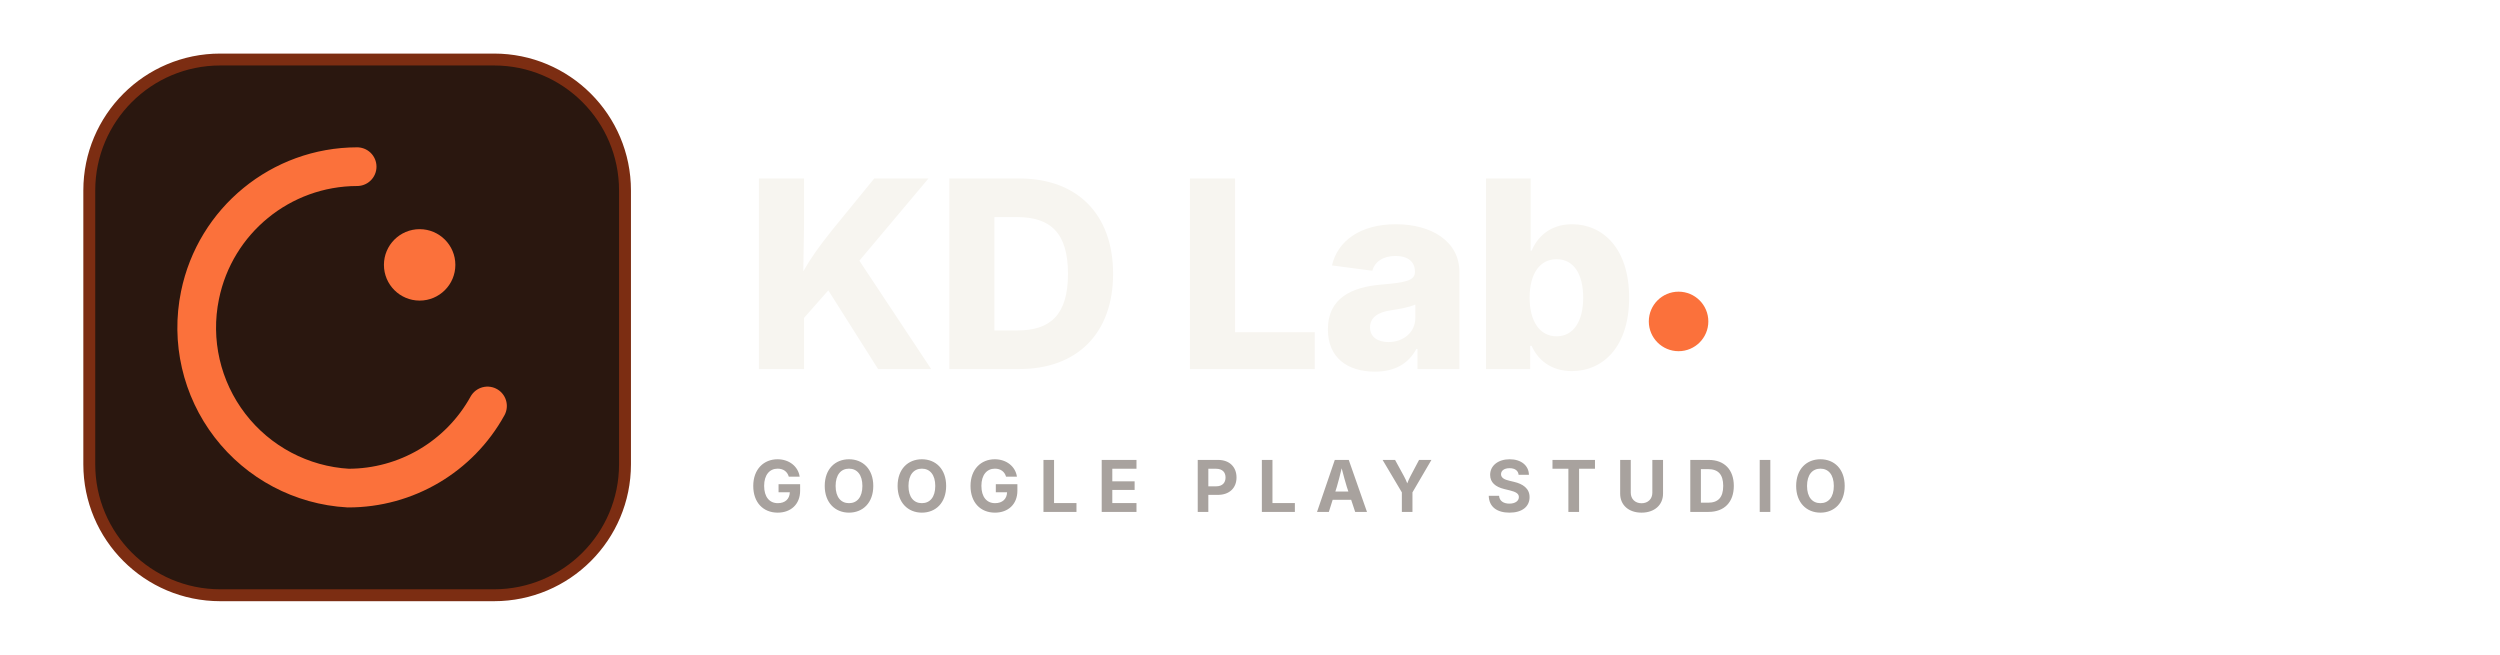
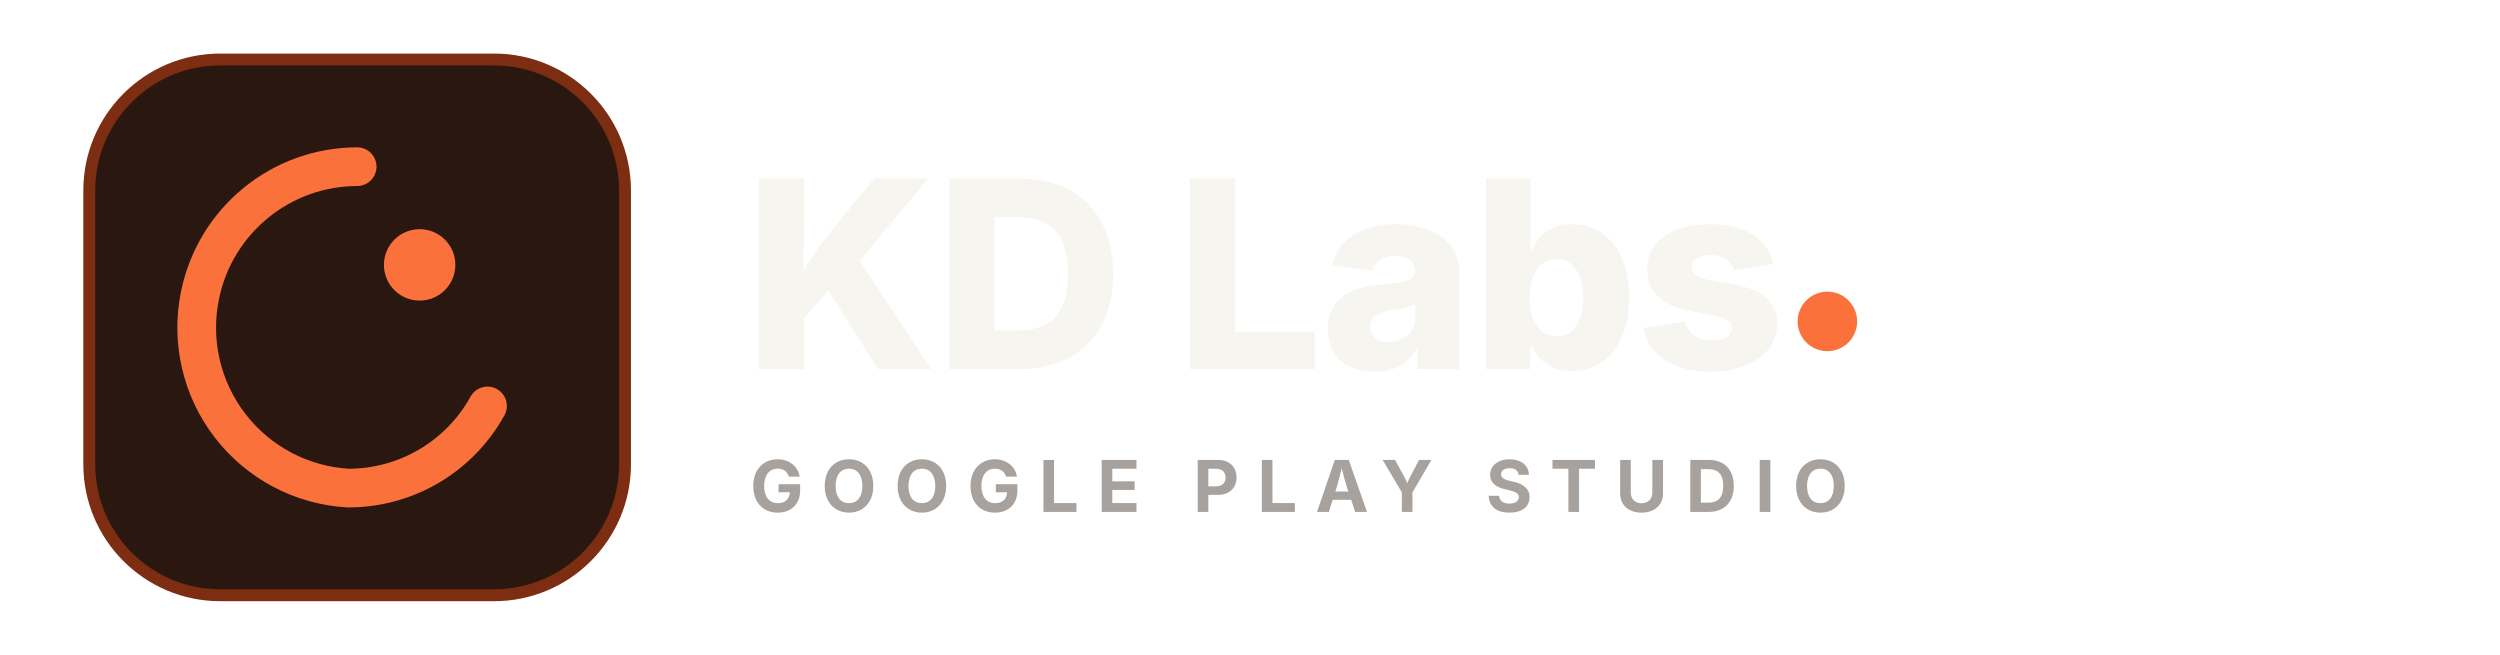
<svg xmlns="http://www.w3.org/2000/svg" viewBox="0 0 420 110" fill="none">
  <g transform="translate(15, 10)">
    <rect width="90" height="90" rx="22" fill="#2A170F" stroke="#7C2D12" stroke-width="2" />
    <path d="M45 18a27 27 0 0 0-26.4 21.6A27 27 0 0 0 43.5 72a26.7 26.7 0 0 0 23.4-13.8" stroke="#FB713B" stroke-width="6.5" stroke-linecap="round" />
    <circle cx="55.5" cy="34.5" r="6" fill="#FB713B" />
  </g>
-   <text x="125" y="62" font-family="'Plus Jakarta Sans', system-ui, -apple-system, sans-serif" font-size="44" font-weight="800" fill="#F7F5F0" letter-spacing="-0.5">KD Lab</text>
-   <circle cx="282" cy="54" r="5" fill="#FB713B" />
+   <text x="125" y="62" font-family="'Plus Jakarta Sans', system-ui, -apple-system, sans-serif" font-size="44" font-weight="800" fill="#F7F5F0" letter-spacing="-0.5">KD Labs</text>
+   <circle cx="307" cy="54" r="5" fill="#FB713B" />
  <text x="126" y="86" font-family="'Plus Jakarta Sans', system-ui, -apple-system, sans-serif" font-size="12" font-weight="700" fill="#A8A29E" letter-spacing="3">GOOGLE PLAY STUDIO</text>
</svg>
